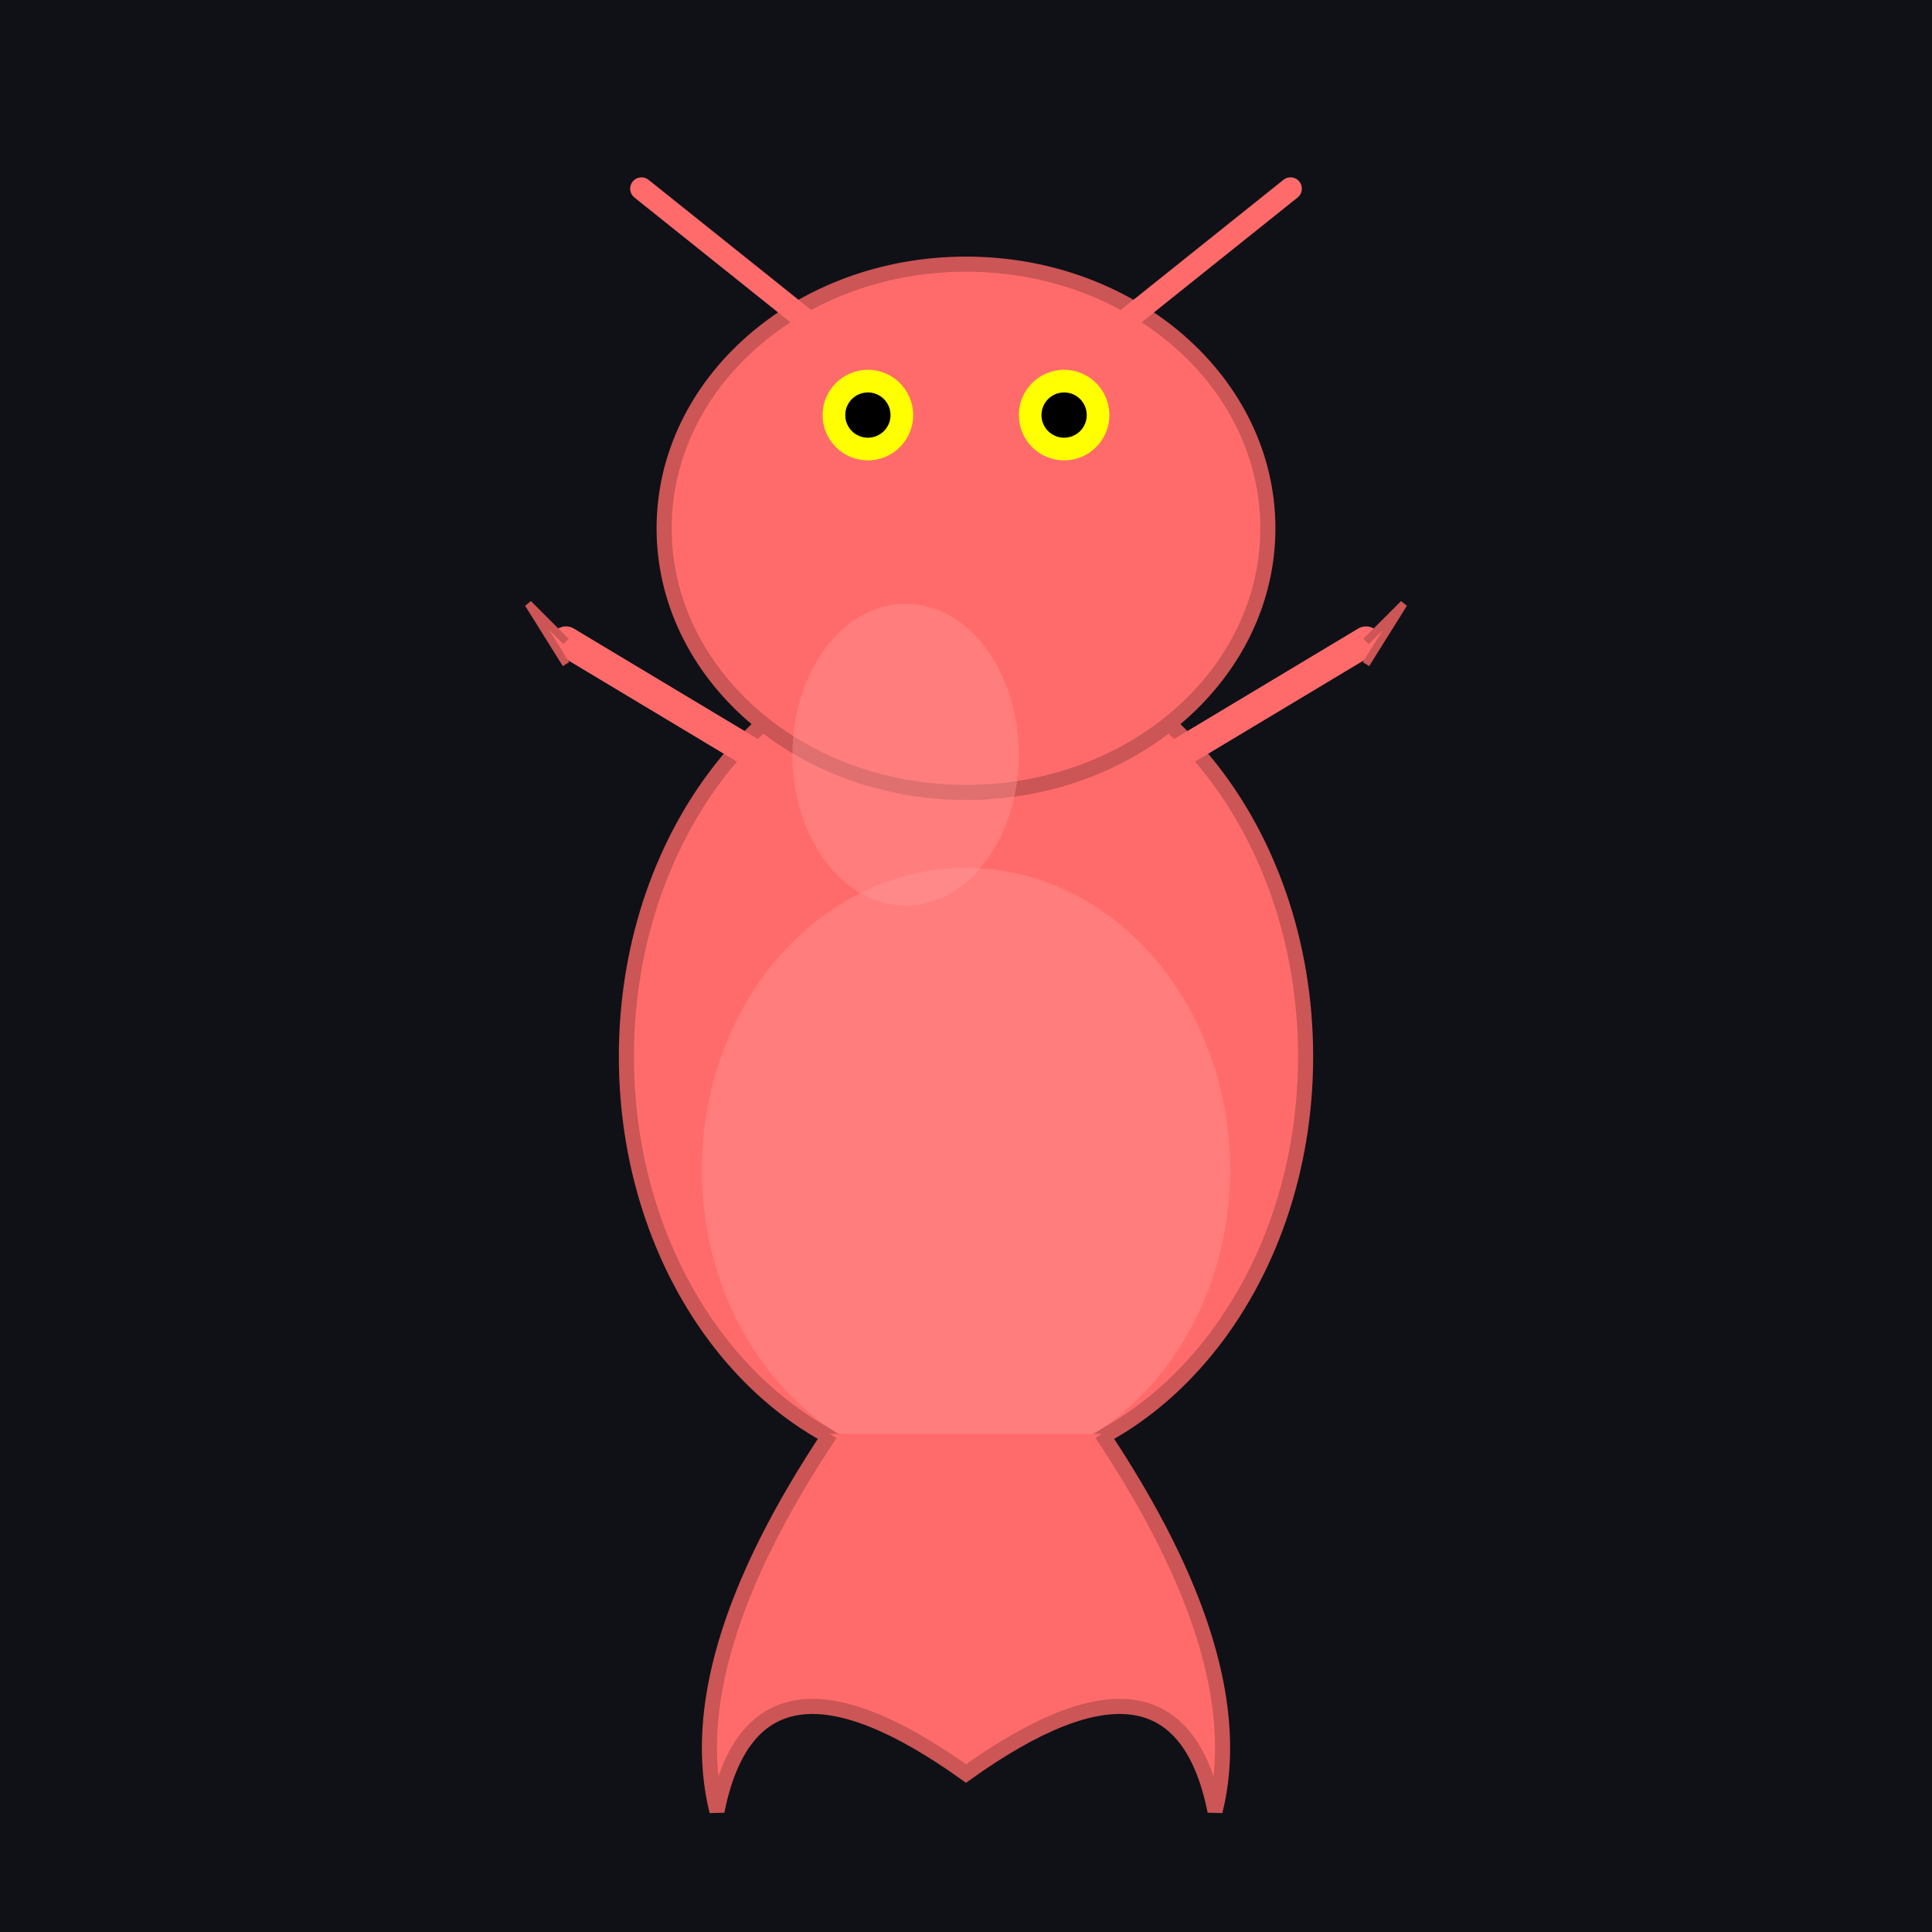
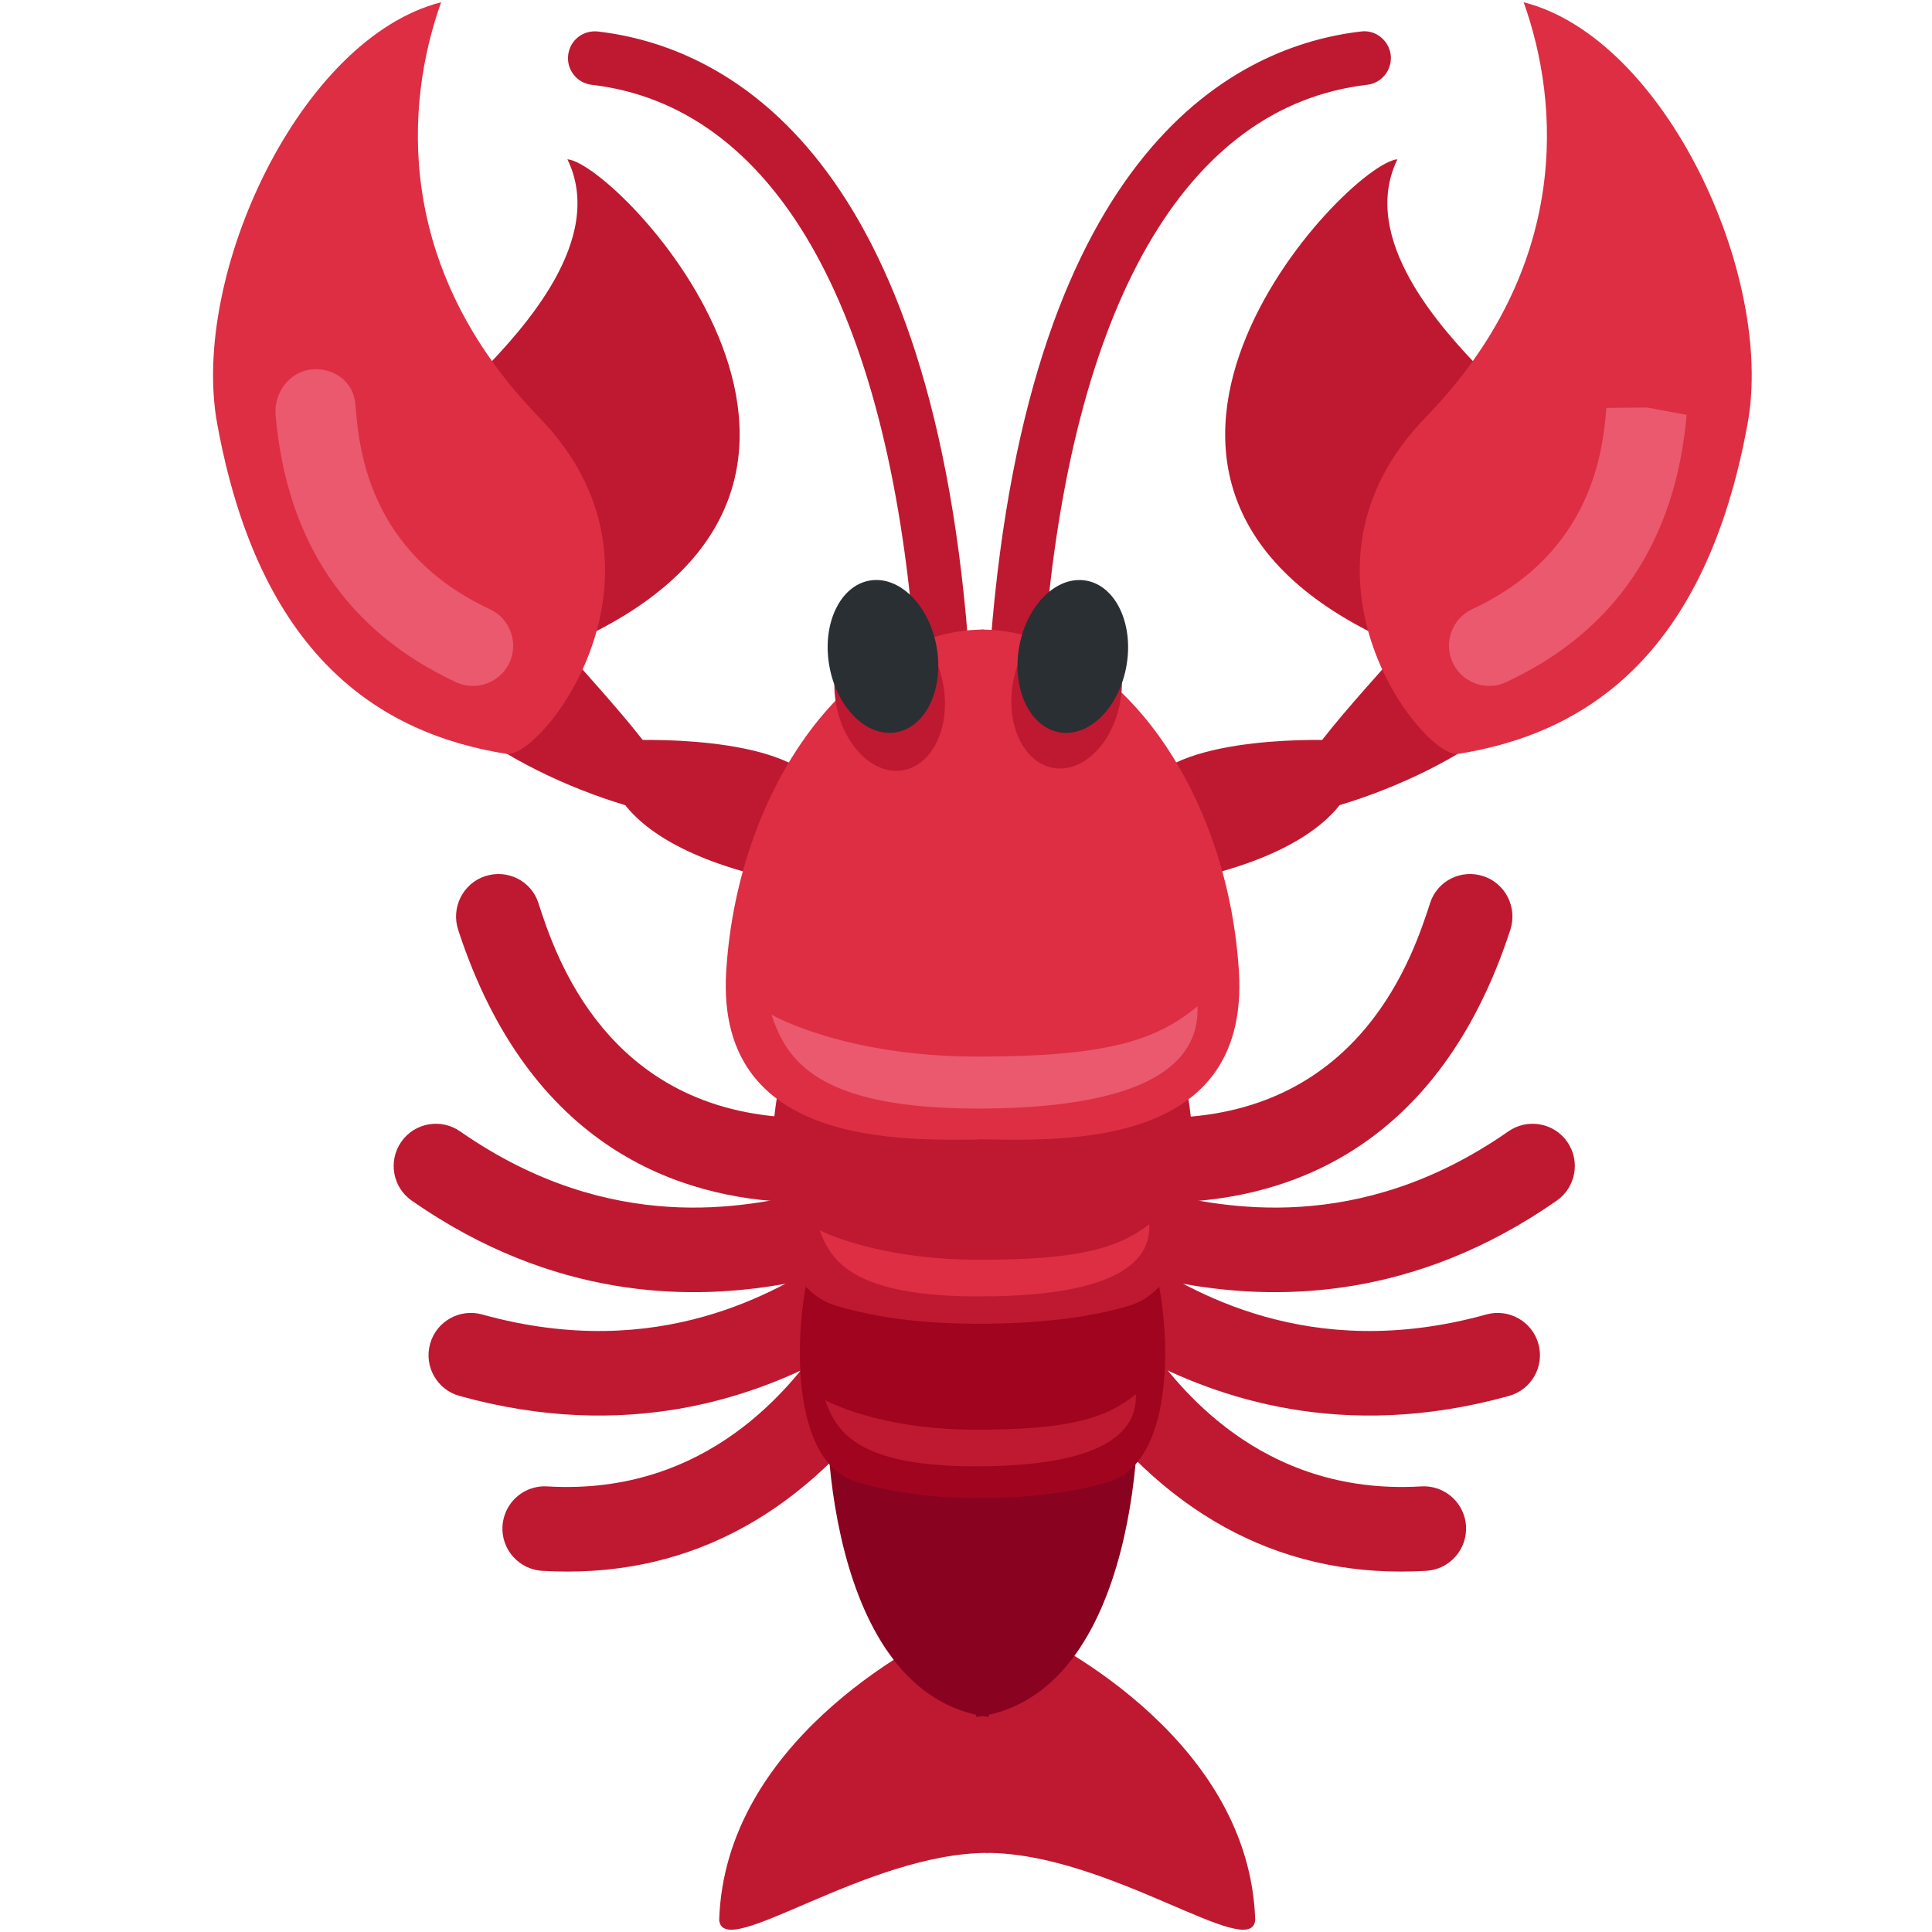
- <svg xmlns="http://www.w3.org/2000/svg" viewBox="0 0 256 256" width="256" height="256">
-   <rect width="256" height="256" fill="#0f1117" />
-   <ellipse cx="128" cy="140" rx="45" ry="55" fill="#ff6b6b" stroke="#cc5555" stroke-width="2" />
-   <ellipse cx="128" cy="70" rx="40" ry="35" fill="#ff6b6b" stroke="#cc5555" stroke-width="2" />
-   <circle cx="115" cy="55" r="6" fill="#ffff00" />
-   <circle cx="141" cy="55" r="6" fill="#ffff00" />
-   <circle cx="115" cy="55" r="3" fill="#000" />
-   <circle cx="141" cy="55" r="3" fill="#000" />
-   <line x1="110" y1="45" x2="85" y2="25" stroke="#ff6b6b" stroke-width="3" stroke-linecap="round" />
-   <line x1="146" y1="45" x2="171" y2="25" stroke="#ff6b6b" stroke-width="3" stroke-linecap="round" />
-   <g>
-     <line x1="100" y1="100" x2="75" y2="85" stroke="#ff6b6b" stroke-width="4" stroke-linecap="round" />
-     <path d="M 75 85 L 70 80 L 75 88" fill="#ff6b6b" stroke="#cc5555" stroke-width="1" />
-     <line x1="156" y1="100" x2="181" y2="85" stroke="#ff6b6b" stroke-width="4" stroke-linecap="round" />
-     <path d="M 181 85 L 186 80 L 181 88" fill="#ff6b6b" stroke="#cc5555" stroke-width="1" />
+ <svg xmlns="http://www.w3.org/2000/svg" viewBox="0 0 36 36">
+   <g fill="#BE1931">
+     <path d="M14.847 22.402h-.064c-2.117-.069-4.919-1.006-6.246-5.077-.135-.413.089-.864.503-.999.414-.135.857.085.992.499l.003.011c.312.959 1.263 3.876 4.8 3.991.435.015.776.378.762.812-.014.415-.344.743-.75.763zm-5.348 5.637c.151-.221.411-.359.698-.342 3.034.181 4.578-1.938 5.086-2.634.256-.352.749-.429 1.1-.173.352.256.414.747.173 1.1-1.698 2.33-3.869 3.434-6.453 3.28-.434-.026-.766-.399-.74-.834.01-.148.059-.284.136-.397z" />
+     <path d="M14.362 23.967c.421-.064.767-.141 1.022-.2l.179-.04c.426-.092.695-.511.603-.937-.092-.425-.515-.698-.937-.603l-.193.043c-1.087.245-3.635.824-6.463-1.149-.357-.248-.849-.161-1.096.195-.249.357-.161.848.195 1.096 2.665 1.86 5.165 1.826 6.69 1.595z" />
+     <path d="M15.403 25.298c.376-.199 1.053-.624 1.053-.624.371-.228.487-.712.259-1.084-.227-.37-.718-.488-1.084-.259l-.168.105c-.944.591-3.156 1.981-6.479 1.057-.419-.116-.854.129-.97.548-.117.419.129.854.548.97 3.131.87 5.479.009 6.841-.713z" />
  </g>
-   <ellipse cx="128" cy="155" rx="35" ry="40" fill="#ff8888" opacity="0.6" />
-   <path d="M 110 190 Q 90 220 95 240 Q 100 215 128 235 Q 156 215 161 240 Q 166 220 146 190" fill="#ff6b6b" stroke="#cc5555" stroke-width="2" />
-   <ellipse cx="120" cy="100" rx="15" ry="20" fill="#ff9999" opacity="0.4" />
+   <g fill="#BE1931">
+     <path d="M21.833 22.402h.064c2.117-.069 4.919-1.006 6.246-5.077.135-.413-.089-.864-.503-.999-.414-.135-.857.085-.992.499l-.003.011c-.312.959-1.263 3.876-4.8 3.991-.435.015-.776.378-.762.812.015.415.344.743.75.763zm5.348 5.637c-.151-.221-.411-.359-.698-.342-3.034.181-4.578-1.938-5.086-2.634-.256-.352-.749-.429-1.1-.173-.352.256-.414.747-.173 1.1 1.698 2.33 3.869 3.434 6.453 3.28.434-.026.766-.399.74-.834-.009-.148-.058-.284-.136-.397z" />
+     <path d="M22.318 23.967c-.421-.064-.767-.141-1.022-.2l-.179-.04c-.426-.092-.695-.511-.603-.937.092-.425.515-.698.937-.603l.193.043c1.087.245 3.635.824 6.463-1.149.357-.248.849-.161 1.096.195.249.357.161.848-.195 1.096-2.664 1.86-5.165 1.826-6.69 1.595z" />
+     <path d="M21.277 25.298c-.376-.199-1.053-.624-1.053-.624-.371-.228-.487-.712-.259-1.084.227-.37.718-.488 1.084-.259l.168.105c.944.591 3.156 1.981 6.479 1.057.419-.116.854.129.97.548.117.419-.129.854-.548.97-3.131.87-5.479.009-6.841-.713z" />
+   </g>
+   <path fill="#BE1931" d="M8.983 6.922c.752-.779 2.316-2.461 1.59-3.954.949.077 6.757 6.159-.06 9.073-1.072-.137-1.53-5.119-1.53-5.119zm8.772 23.394c-.726.329-4.25 2.171-4.354 5.46.069.789 2.73-1.25 5.01-1.25v-3.454l-.656-.756z" />
+   <path fill="#BE1931" d="M19.035 30.316c.726.329 4.25 2.171 4.354 5.46-.069.789-2.73-1.25-5.01-1.25v-3.454l.656-.756zm-11.4-18.303c.133 1.429 2.975 2.889 5.023 3.227.262-.57-1.354-2.237-2.227-3.246-.488-.564-.701-1.904-2.185-1.321s-.611 1.34-.611 1.34z" />
+   <path fill="#BE1931" d="M11.742 13.793c-.655 0-.83 1.754 2.489 2.544s1.56-.878 1.048-1.667c-.656-1.009-3.537-.877-3.537-.877z" />
+   <path fill="#89021F" d="M15.465 25.382c-.187.987-.075 6.217 2.961 6.612v-7.006l-2.961.394z" />
+   <path fill="#BE1931" d="M27.629 6.922c-.752-.779-2.316-2.461-1.59-3.954-.949.077-6.757 6.159.06 9.073 1.072-.137 1.53-5.119 1.53-5.119z" />
+   <path fill="#BE1931" d="M28.976 12.013c-.133 1.429-2.975 2.889-5.023 3.227-.262-.57 1.354-2.237 2.227-3.246.488-.564.701-1.904 2.185-1.321s.611 1.34.611 1.34z" />
+   <path fill="#BE1931" d="M24.87 13.793c.655 0 .83 1.754-2.489 2.544s-1.56-.878-1.048-1.667c.655-1.009 3.537-.877 3.537-.877z" />
+   <path fill="#DD2E44" d="M28.391.042c2.633.67 4.675 5.092 4.174 7.847-.782 4.302-2.992 5.787-5.428 6.164-.748-.058-3.293-3.474-.576-6.272s2.505-5.856 1.83-7.739z" />
+   <path fill="#BE1931" d="M17.541 12.5c-.258 0-.478-.199-.498-.461-.498-6.35-2.635-10.064-6.018-10.459-.274-.032-.471-.28-.438-.555.032-.273.274-.468.555-.438 2.264.264 6.17 2.093 6.898 11.374.021.275-.184.516-.459.538l-.04.001zm1.418 0l-.04-.001c-.275-.021-.481-.262-.459-.538C19.188 2.68 23.095.851 25.359.587c.27-.038.522.164.555.438.031.274-.165.523-.439.555-3.383.395-5.52 4.109-6.018 10.459-.02.262-.239.461-.498.461z" />
+   <path fill="#A0041E" d="M18.381 23.04c0 1 .019 3.326.019 4.876-.576 0-1.491-.016-2.438-.3-1.497-.45-1.113-3.901-.614-4.701l3.033.125z" />
+   <path fill="#BE1931" d="M18.335 19.239c0 1.113.022 3.702.022 5.428-.655 0-1.696-.017-2.773-.334-1.703-.501-1.266-4.342-.699-5.233l3.45.139z" />
+   <path fill="#DD2E44" d="M18.335 11.731c0 2.169.279 8.822.279 9.497-1.397 0-5.301.337-5.082-3.134.218-3.47 2.358-6.363 4.803-6.363z" />
+   <path fill="#89021F" d="M21.152 25.382c.187.987.075 6.217-2.961 6.612v-7.006l2.961.394z" />
+   <path fill="#A0041E" d="M18.235 23.04c0 1-.152 3.326-.152 4.876.576 0 1.624-.016 2.57-.3 1.497-.45 1.113-3.901.614-4.701l-3.032.125z" />
+   <path fill="#BE1931" d="M18.282 19.239c0 1.113-.165 3.702-.165 5.428.655 0 1.84-.017 2.916-.334 1.703-.501 1.266-4.342.699-5.233l-3.45.139z" />
+   <path fill="#DD2E44" d="M18.282 11.731c0 2.169-.21 8.822-.21 9.497 1.397 0 5.231.337 5.013-3.134s-2.358-6.363-4.803-6.363zM8.22.042c-2.633.67-4.675 5.092-4.174 7.847.782 4.302 2.992 5.787 5.428 6.164.748-.058 3.293-3.474.576-6.272S7.546 1.925 8.22.042z" />
+   <ellipse transform="rotate(-10.068 16.574 12.941)" fill="#BE1931" cx="16.578" cy="12.94" rx="1.015" ry="1.435" />
+   <ellipse transform="rotate(-79.939 19.875 12.896)" fill="#BE1931" cx="19.875" cy="12.896" rx="1.435" ry="1.015" />
+   <ellipse transform="rotate(-10.068 16.45 12.233)" fill="#292F33" cx="16.453" cy="12.232" rx="1.015" ry="1.435" />
+   <ellipse transform="rotate(-79.939 19.99 12.232)" fill="#292F33" cx="19.99" cy="12.232" rx="1.435" ry="1.015" />
+   <path fill="#EA596E" d="M14.375 18.906c.281.844.844 1.75 3.844 1.75 2.094 0 4.156-.375 4.094-1.906-.781.656-1.75.938-4.094.938-2.5 0-3.844-.782-3.844-.782z" />
+   <path fill="#DD2E44" d="M15.272 22.923c.218.595.653 1.234 2.975 1.234 1.62 0 3.217-.264 3.168-1.344-.605.463-1.354.661-3.168.661-1.935-.001-2.975-.551-2.975-.551z" />
+   <path fill="#BE1931" d="M15.376 26.089c.205.595.615 1.234 2.803 1.234 1.527 0 3.031-.264 2.986-1.344-.57.463-1.276.661-2.986.661-1.823 0-2.803-.551-2.803-.551z" />
+   <path fill="#EA596E" d="M8.812 12.781c-.106 0-.214-.022-.316-.07-2.026-.944-3.157-2.62-3.361-4.98-.036-.412.265-.812.677-.848.413-.036.773.231.81.643l.006.076c.064.737.233 2.693 2.501 3.75.375.175.538.621.363.997-.127.272-.397.432-.68.432zm18.938 0c-.282 0-.553-.16-.68-.433-.175-.375-.013-.822.363-.997 2.268-1.057 2.437-3.013 2.5-3.75l.754-.008.741.137c-.205 2.36-1.336 4.036-3.362 4.98-.102.049-.21.071-.316.071z" />
</svg>
